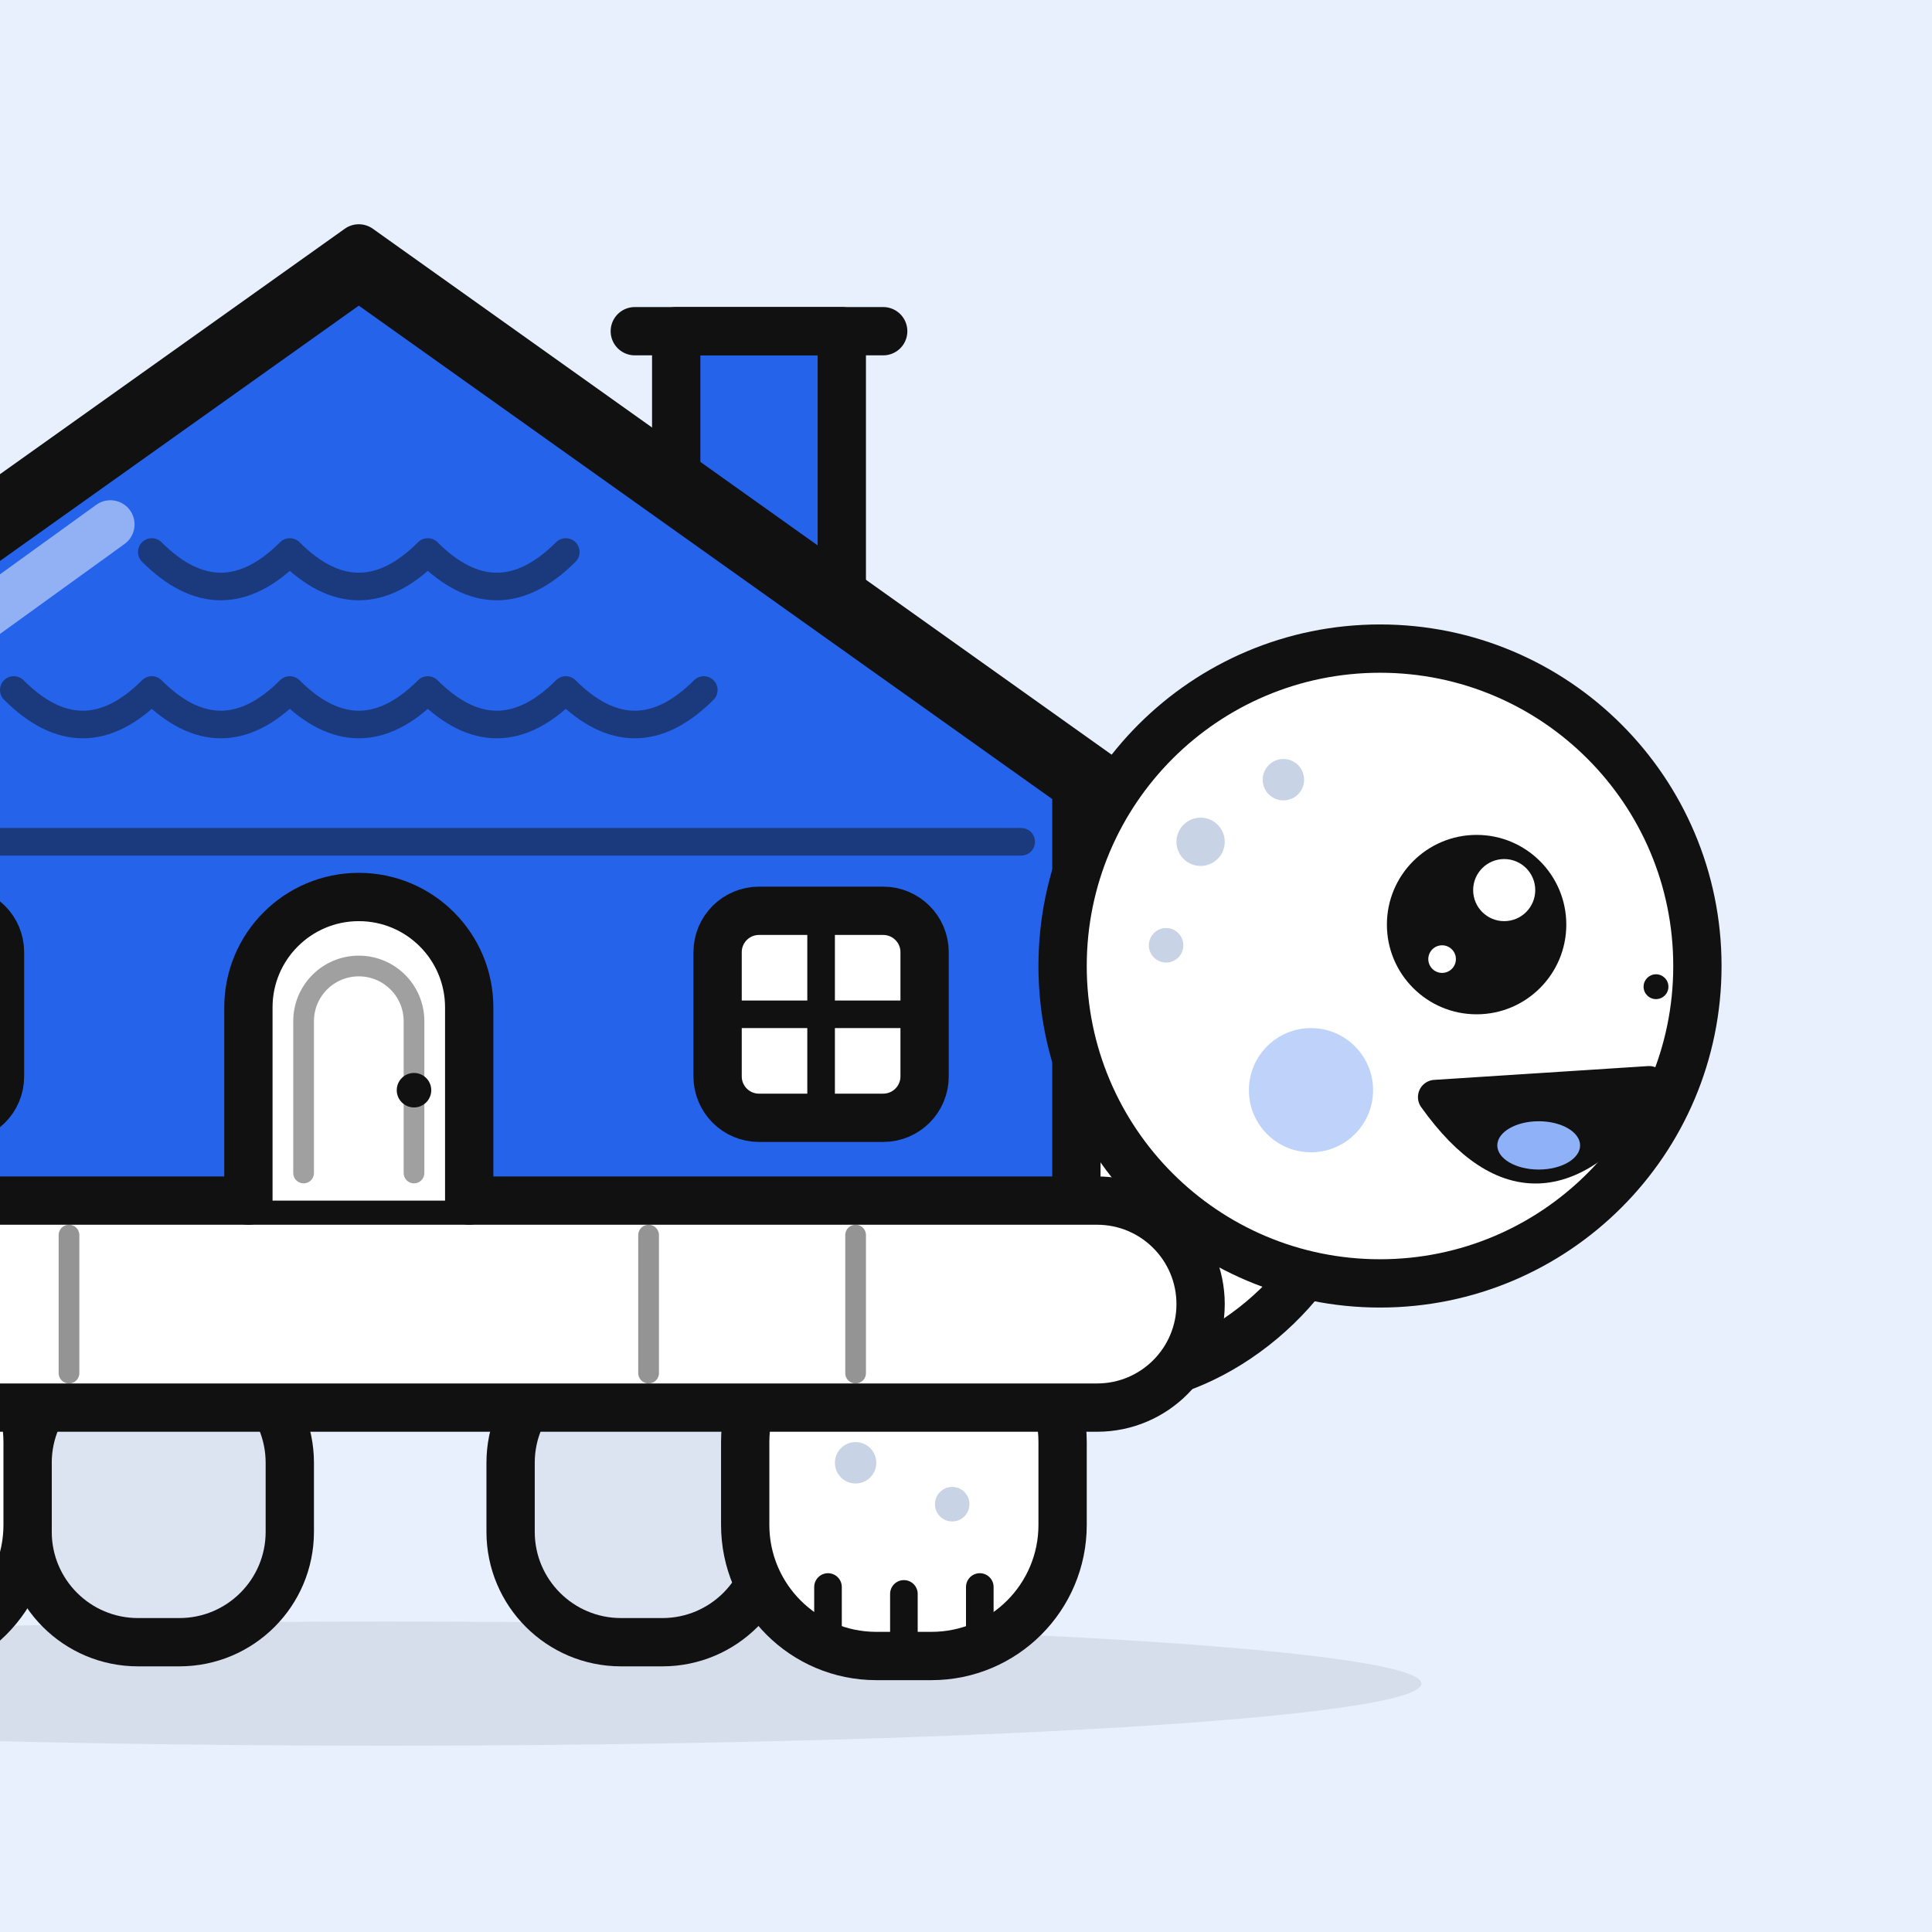
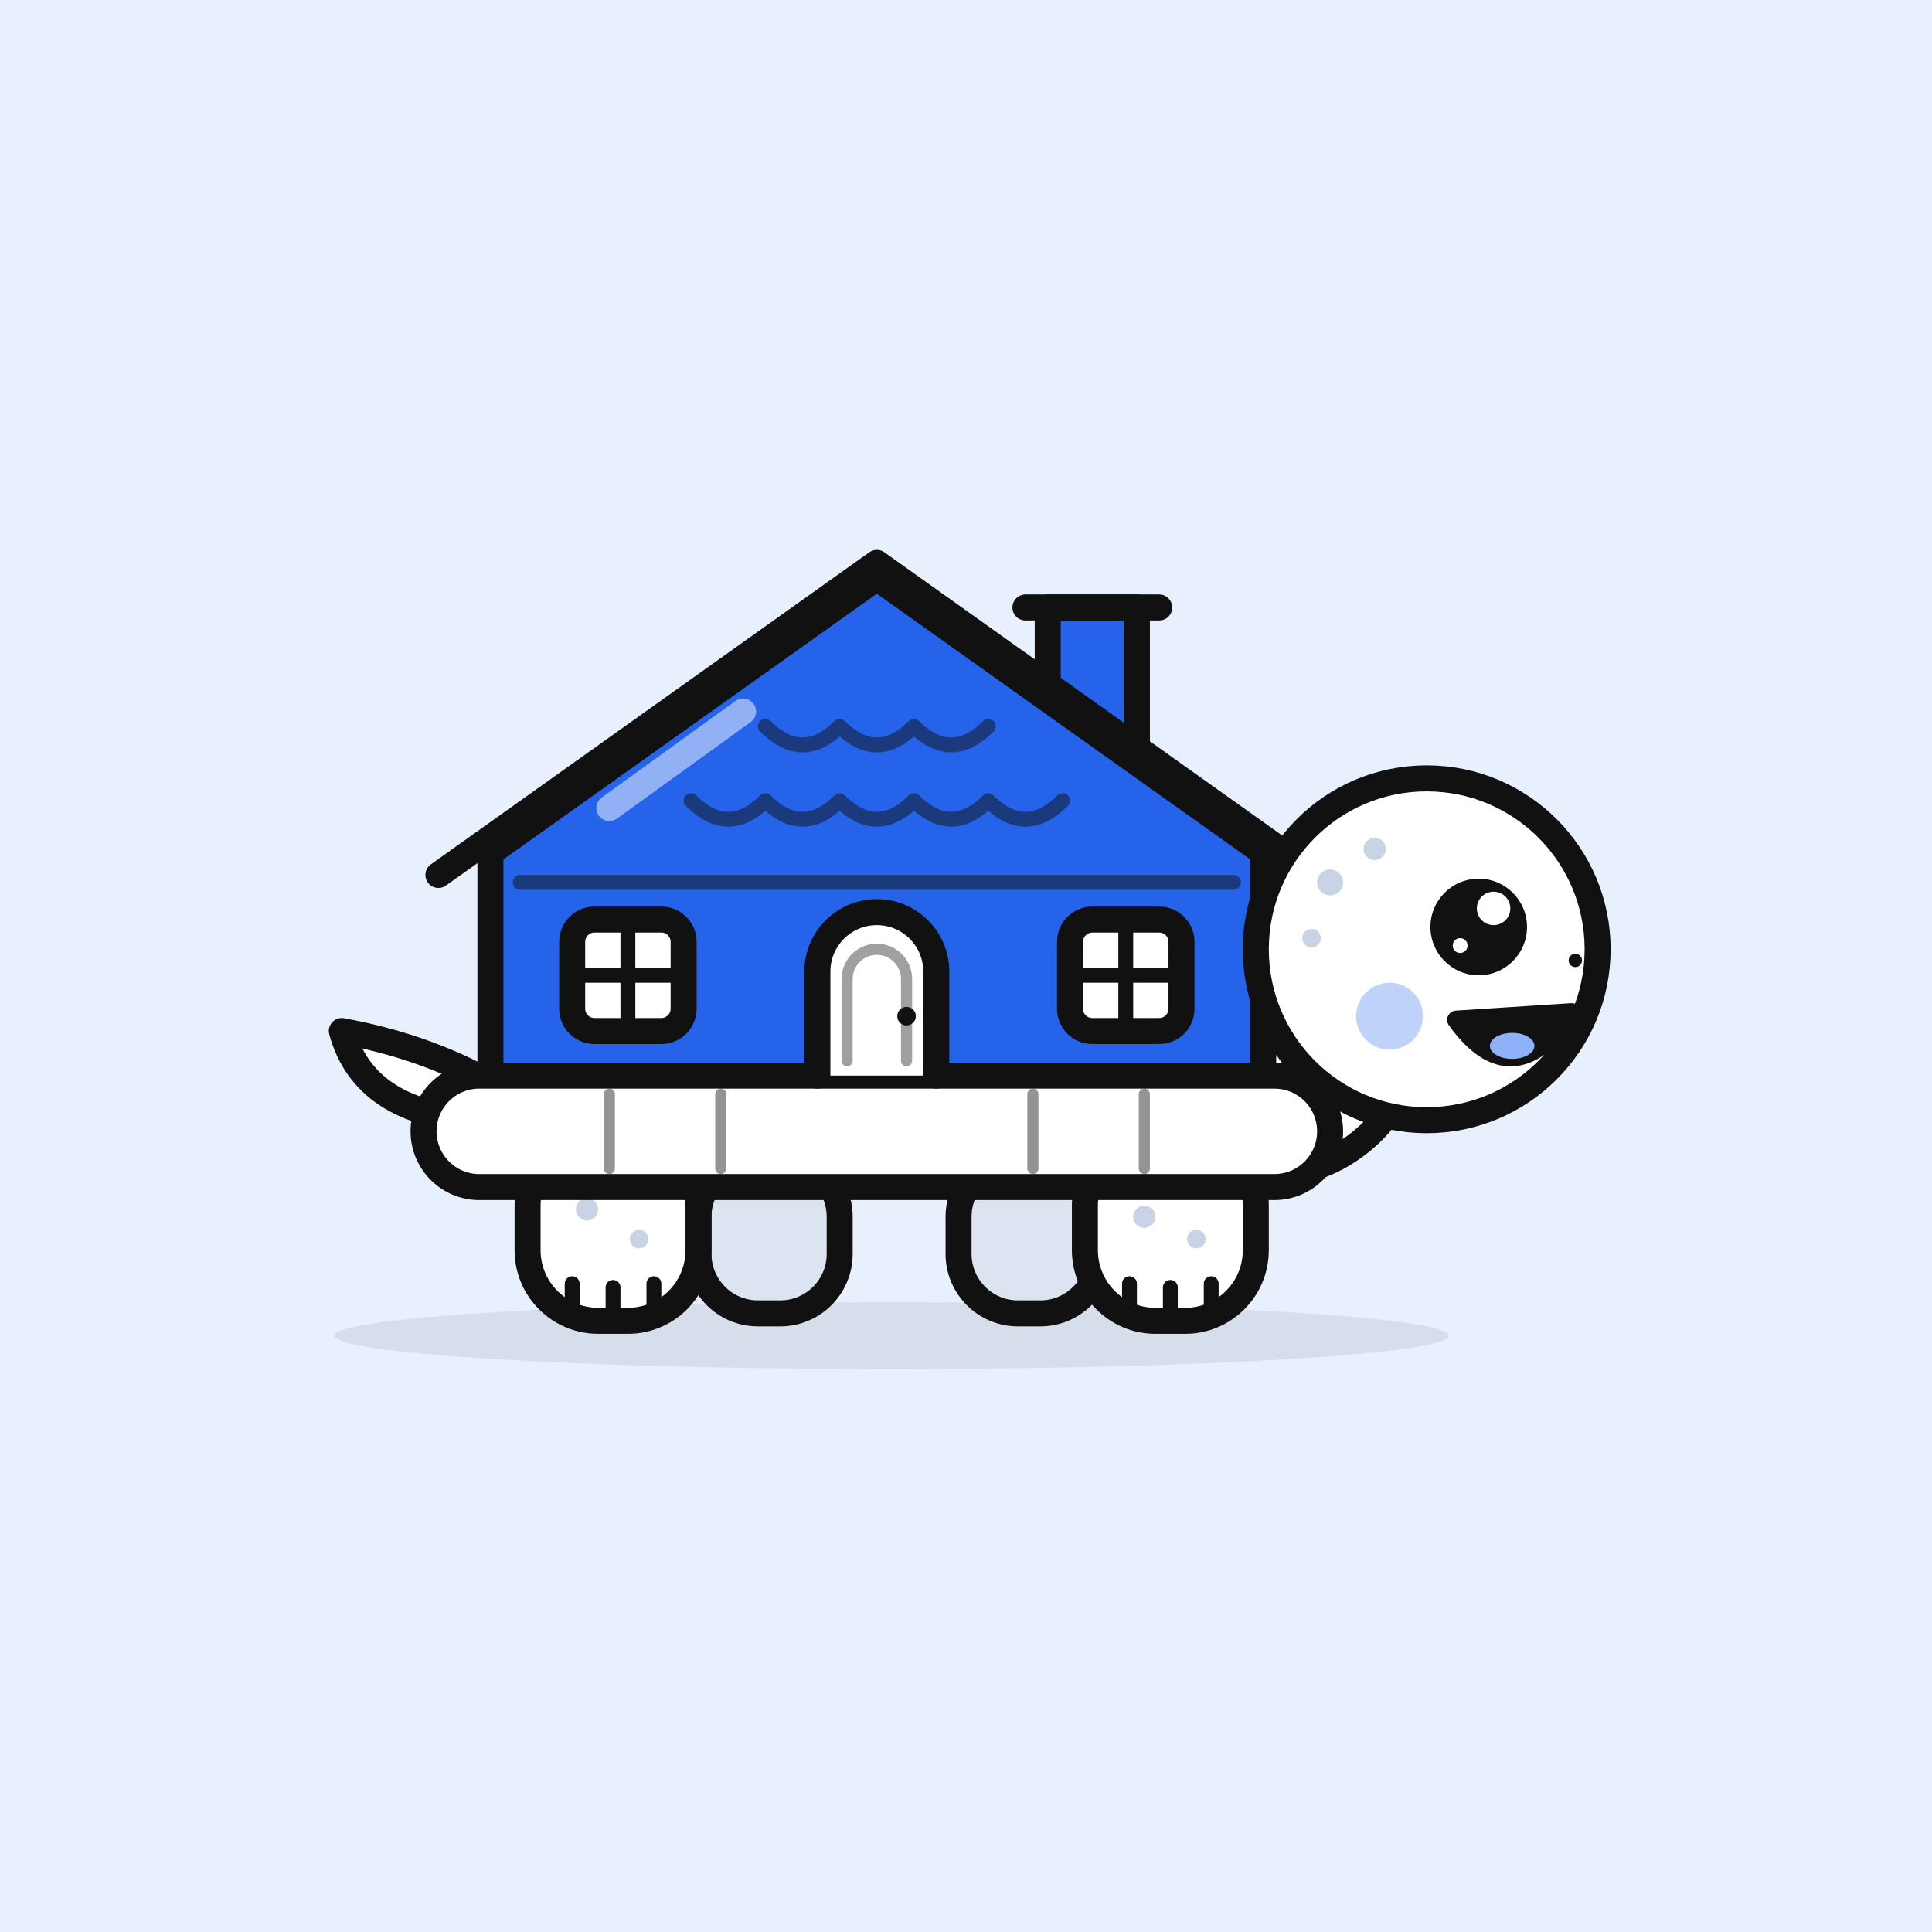
- <svg xmlns="http://www.w3.org/2000/svg" viewBox="-24 -24 280 280" width="280" height="280" role="img">
+ <svg xmlns="http://www.w3.org/2000/svg" viewBox="-36 -95.5 520 520" width="520" height="520" role="img">
  <g>
-     <rect x="-24" y="-24" width="280" height="280" fill="#E8F0FE" />
-     <g transform="translate(-172 -44)" fill="#FFFFFF" stroke="#111111" stroke-width="7" stroke-linecap="round" stroke-linejoin="round">
+     <rect x="-36" y="-95.5" width="520" height="520" fill="#E8F0FE" />
+     <g fill="#FFFFFF" stroke="#111111" stroke-width="7" stroke-linecap="round" stroke-linejoin="round">
      <ellipse cx="204" cy="264" rx="150" ry="9" fill="#111111" opacity="0.08" stroke="none" />
      <path d="M92 206 Q62 204 56 182 Q78 186 96 196 Z" />
      <rect x="152" y="216" width="38" height="42" rx="16" fill="#DDE4F1" />
      <rect x="222" y="216" width="38" height="42" rx="16" fill="#DDE4F1" />
      <rect x="106" y="210" width="46" height="50" rx="19" />
      <path d="M118 258 v-8 M129 260 v-9 M140 258 v-8" stroke-width="4" />
      <circle cx="122" cy="230" r="3" fill="#C9D3E6" stroke="none" />
      <circle cx="136" cy="238" r="2.5" fill="#C9D3E6" stroke="none" />
      <rect x="256" y="210" width="46" height="50" rx="19" />
      <path d="M268 258 v-8 M279 260 v-9 M290 258 v-8" stroke-width="4" />
      <circle cx="272" cy="232" r="3" fill="#C9D3E6" stroke="none" />
      <circle cx="286" cy="238" r="2.5" fill="#C9D3E6" stroke="none" />
      <ellipse cx="318" cy="196" rx="29" ry="20" transform="rotate(-40 318 196)" />
      <path d="M312 188 Q320 194 322 204 M322 180 Q330 186 332 195" fill="none" stroke-width="3" opacity="0.55" />
      <rect x="246" y="68" width="24" height="50" fill="#2563EB" />
      <path d="M240 68 H276" />
      <path d="M96 202 V134 L200 60 L304 134 V202 Z" fill="#2563EB" />
      <path d="M82 140 L200 56 L318 140" fill="none" />
      <path d="M170 100 q10 10 20 0 q10 10 20 0 q10 10 20 0 M150 120 q10 10 20 0 q10 10 20 0 q10 10 20 0 q10 10 20 0 q10 10 20 0" fill="none" stroke-width="4" opacity="0.5" />
      <path d="M104 142 H296" fill="none" stroke-width="4" opacity="0.5" />
      <path d="M128 122 L164 96" fill="none" stroke="#FFFFFF" stroke-width="7" opacity="0.5" />
      <rect x="78" y="194" width="244" height="30" rx="15" />
      <path d="M128 199 V219 M158 199 V219 M242 199 V219 M272 199 V219" stroke-width="3" opacity="0.45" />
      <path d="M184 194 V166 a16 16 0 0 1 32 0 V194" fill="#FFFFFF" />
      <path d="M192 190 V168 a8 8 0 0 1 16 0 V190" fill="none" stroke-width="3" opacity="0.4" />
      <circle cx="208" cy="178" r="2.5" fill="#111111" stroke="none" />
      <rect x="118" y="152" width="30" height="30" rx="6" />
      <path d="M133 152 V182 M118 167 H148" stroke-width="4" />
      <rect x="252" y="152" width="30" height="30" rx="6" />
      <path d="M267 152 V182 M252 167 H282" stroke-width="4" />
      <circle cx="348" cy="160" r="46" />
      <circle cx="322" cy="142" r="3.5" fill="#C9D3E6" stroke="none" />
      <circle cx="334" cy="133" r="3" fill="#C9D3E6" stroke="none" />
      <circle cx="317" cy="157" r="2.5" fill="#C9D3E6" stroke="none" />
      <circle cx="362" cy="154" r="13" fill="#111111" stroke="none" />
      <circle cx="366" cy="149" r="4.5" fill="#FFFFFF" stroke="none" />
      <circle cx="357" cy="159" r="2" fill="#FFFFFF" stroke="none" />
      <circle cx="388" cy="163" r="1.8" fill="#111111" stroke="none" />
      <path d="M356 179 Q371 200 387 177 Z" fill="#111111" stroke-width="5" stroke-linejoin="round" />
      <ellipse cx="371" cy="186" rx="6" ry="3.5" fill="#8FB1F7" stroke="none" />
      <circle cx="338" cy="178" r="9" fill="#BFD3FA" stroke="none" />
    </g>
  </g>
</svg>
